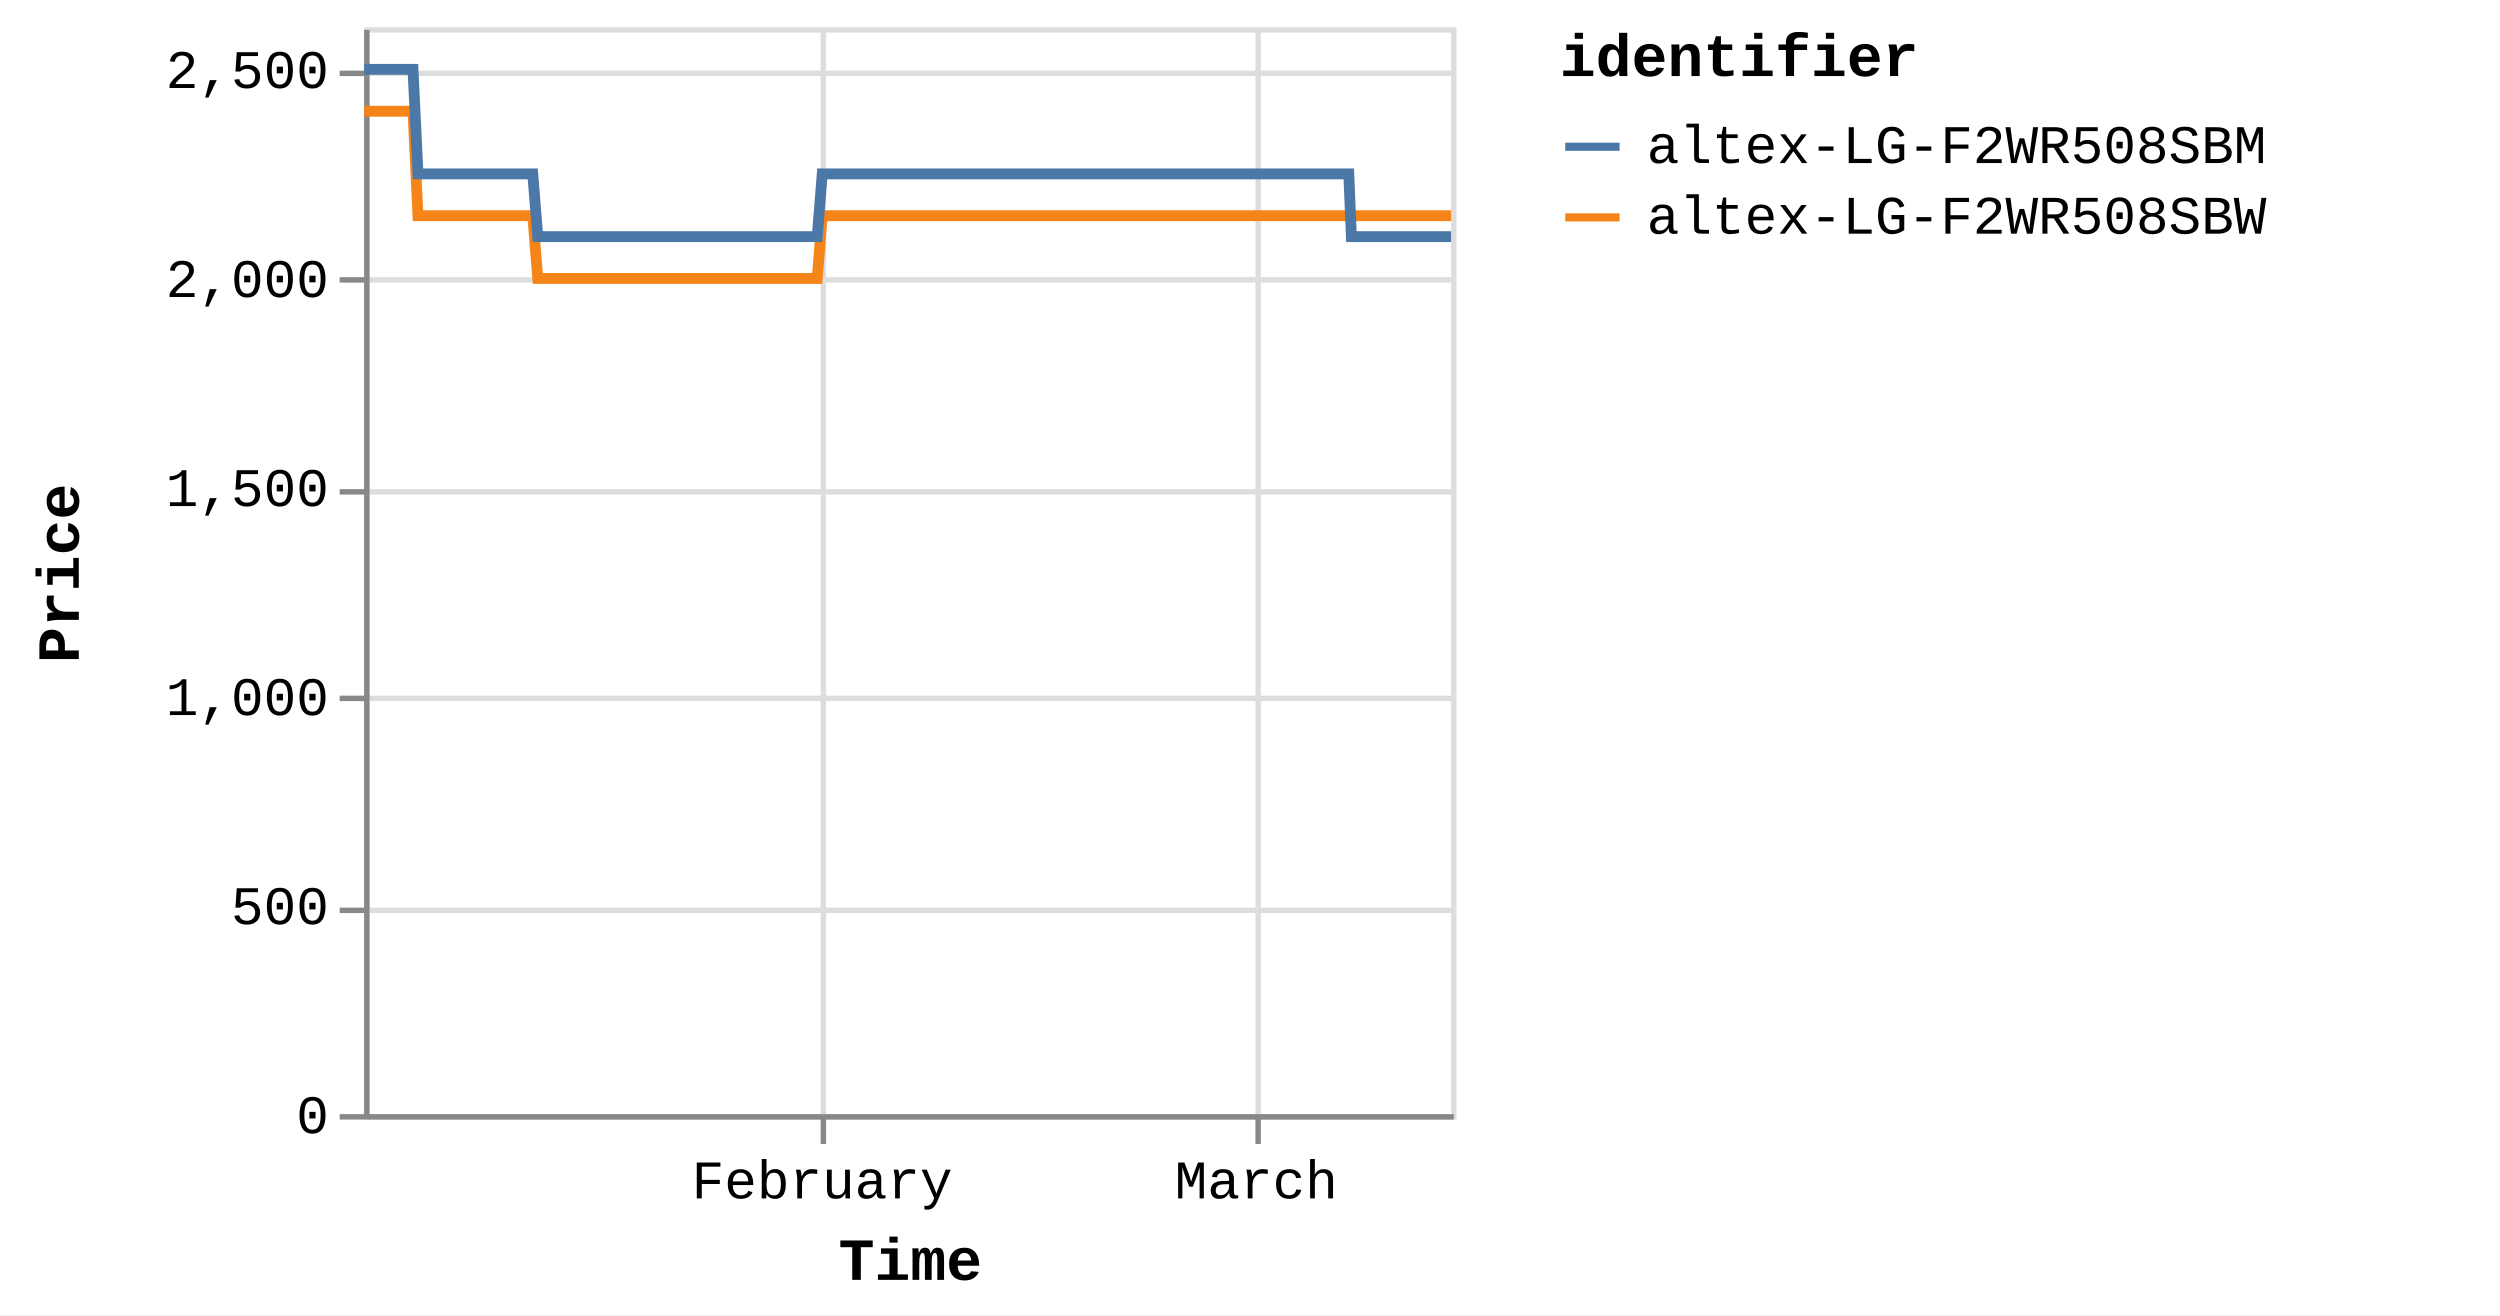
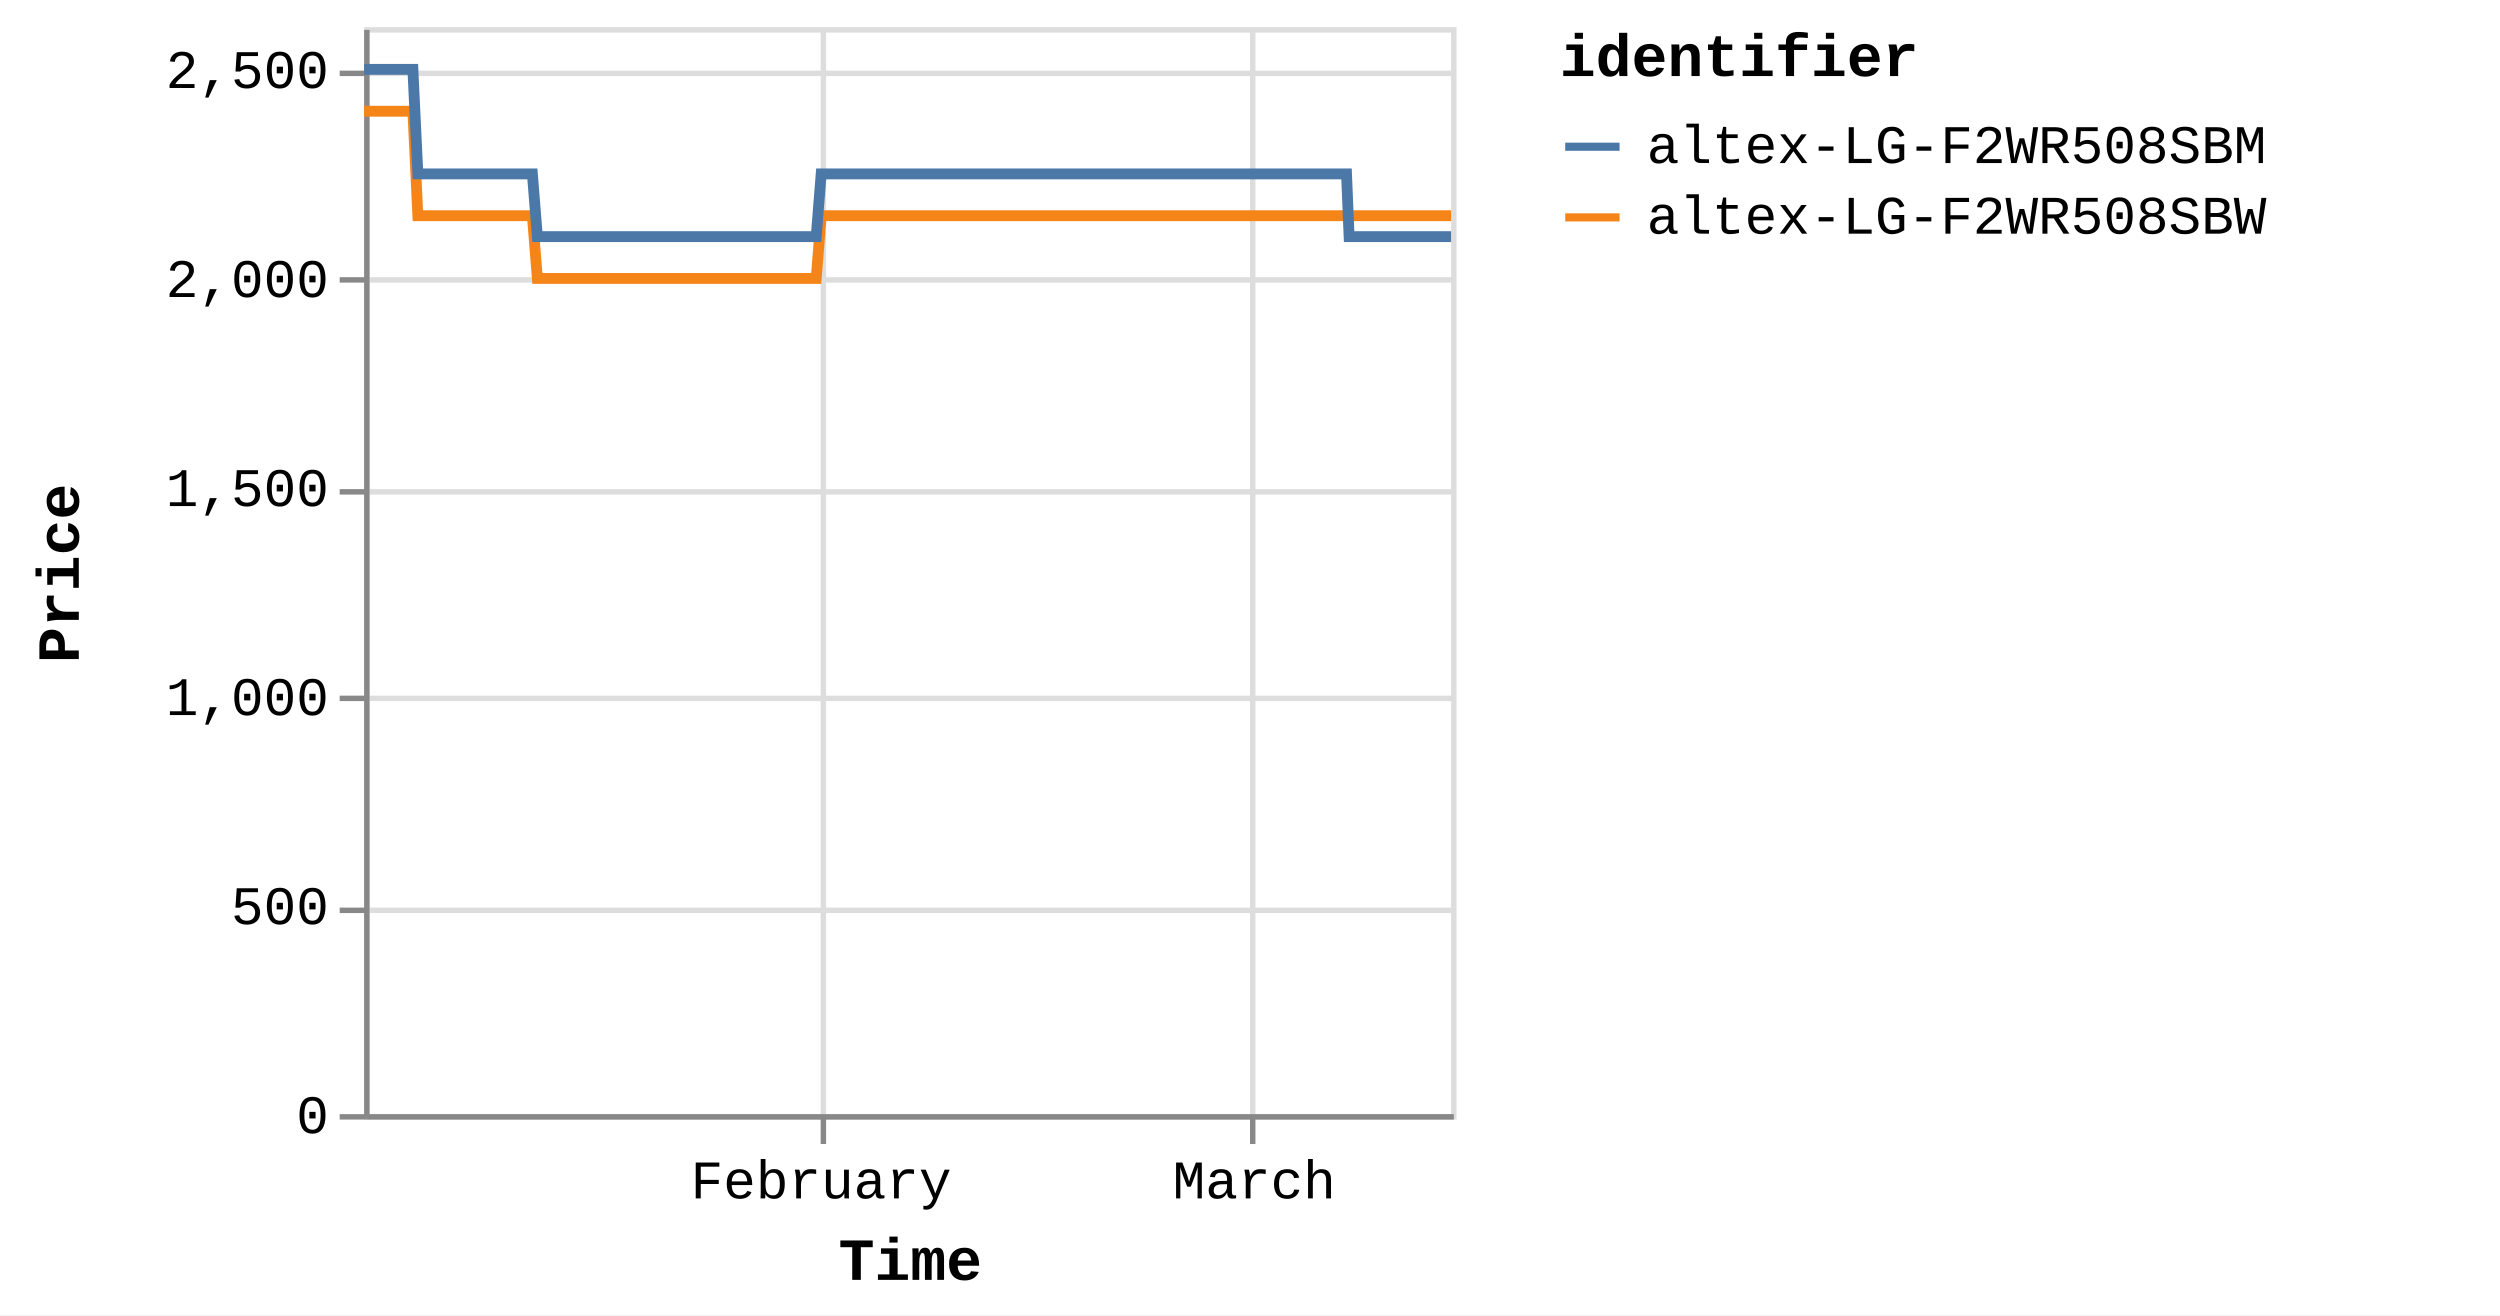
<svg xmlns="http://www.w3.org/2000/svg" version="1.1" class="marks" width="460" height="242" viewBox="0 0 460 242">
  <rect width="460" height="242" fill="white" />
  <g fill="none" stroke-miterlimit="10" transform="translate(67,5)">
    <g class="mark-group role-frame root" role="graphics-object" aria-roledescription="group mark container">
      <g transform="translate(0,0)">
        <path class="background" aria-hidden="true" d="M0.5,0.5h200v200h-200Z" stroke="#ddd" />
        <g>
          <g class="mark-group role-axis" aria-hidden="true">
            <g transform="translate(0.5,200.5)">
              <path class="background" aria-hidden="true" d="M0,0h0v0h0Z" pointer-events="none" />
              <g>
                <g class="mark-rule role-axis-grid" pointer-events="none">
                  <line transform="translate(84,-200)" x2="0" y2="200" stroke="#ddd" stroke-width="1" opacity="1" />
-                   <line transform="translate(164,-200)" x2="0" y2="200" stroke="#ddd" stroke-width="1" opacity="1" />
+                   <line transform="translate(163,-200)" x2="0" y2="200" stroke="#ddd" stroke-width="1" opacity="1" />
                </g>
              </g>
              <path class="foreground" aria-hidden="true" d="" pointer-events="none" display="none" />
            </g>
          </g>
          <g class="mark-group role-axis" aria-hidden="true">
            <g transform="translate(0.5,0.5)">
              <path class="background" aria-hidden="true" d="M0,0h0v0h0Z" pointer-events="none" />
              <g>
                <g class="mark-rule role-axis-grid" pointer-events="none">
                  <line transform="translate(0,200)" x2="200" y2="0" stroke="#ddd" stroke-width="1" opacity="1" />
                  <line transform="translate(0,162)" x2="200" y2="0" stroke="#ddd" stroke-width="1" opacity="1" />
                  <line transform="translate(0,123)" x2="200" y2="0" stroke="#ddd" stroke-width="1" opacity="1" />
                  <line transform="translate(0,85)" x2="200" y2="0" stroke="#ddd" stroke-width="1" opacity="1" />
                  <line transform="translate(0,46)" x2="200" y2="0" stroke="#ddd" stroke-width="1" opacity="1" />
                  <line transform="translate(0,8)" x2="200" y2="0" stroke="#ddd" stroke-width="1" opacity="1" />
                </g>
              </g>
              <path class="foreground" aria-hidden="true" d="" pointer-events="none" display="none" />
            </g>
          </g>
-           <g class="mark-group role-axis" role="graphics-symbol" aria-roledescription="axis" aria-label="X-axis titled 'Time' for a time scale with values from Monday, 01 January 2024, 2:19:43 PM to Thursday, 14 March 2024, 4:38:19 AM">
+           <g class="mark-group role-axis" role="graphics-symbol" aria-roledescription="axis" aria-label="X-axis titled 'Time' for a time scale with values from Monday, 01 January 2024, 2:19:43 PM to Thursday, 14 March 2024, 8:38:37 AM">
            <g transform="translate(0.5,200.5)">
              <path class="background" aria-hidden="true" d="M0,0h0v0h0Z" pointer-events="none" />
              <g>
                <g class="mark-rule role-axis-tick" pointer-events="none">
                  <line transform="translate(84,0)" x2="0" y2="5" stroke="#888" stroke-width="1" opacity="1" />
-                   <line transform="translate(164,0)" x2="0" y2="5" stroke="#888" stroke-width="1" opacity="1" />
+                   <line transform="translate(163,0)" x2="0" y2="5" stroke="#888" stroke-width="1" opacity="1" />
                </g>
                <g class="mark-text role-axis-label" pointer-events="none">
-                   <text text-anchor="middle" transform="translate(83.75906,15)" font-family="Liberation Mono" font-size="10px" fill="#000" opacity="1">February</text>
-                   <text text-anchor="middle" transform="translate(163.653,15)" font-family="Liberation Mono" font-size="10px" fill="#000" opacity="1">March</text>
+                   <text text-anchor="middle" transform="translate(83.56698,15)" font-family="Liberation Mono" font-size="10px" fill="#000" opacity="1">February</text>
+                   <text text-anchor="middle" transform="translate(163.2777,15)" font-family="Liberation Mono" font-size="10px" fill="#000" opacity="1">March</text>
                </g>
                <g class="mark-rule role-axis-domain" pointer-events="none">
                  <line transform="translate(0,0)" x2="200" y2="0" stroke="#888" stroke-width="1" opacity="1" />
                </g>
                <g class="mark-text role-axis-title" pointer-events="none">
                  <text text-anchor="middle" transform="translate(100,30)" font-family="Liberation Mono" font-size="11px" font-weight="bold" fill="#000" opacity="1">Time</text>
                </g>
              </g>
              <path class="foreground" aria-hidden="true" d="" pointer-events="none" display="none" />
            </g>
          </g>
          <g class="mark-group role-axis" role="graphics-symbol" aria-roledescription="axis" aria-label="Y-axis titled 'Price' for a linear scale with values from 0 to 2,600">
            <g transform="translate(0.5,0.5)">
              <path class="background" aria-hidden="true" d="M0,0h0v0h0Z" pointer-events="none" />
              <g>
                <g class="mark-rule role-axis-tick" pointer-events="none">
                  <line transform="translate(0,200)" x2="-5" y2="0" stroke="#888" stroke-width="1" opacity="1" />
                  <line transform="translate(0,162)" x2="-5" y2="0" stroke="#888" stroke-width="1" opacity="1" />
                  <line transform="translate(0,123)" x2="-5" y2="0" stroke="#888" stroke-width="1" opacity="1" />
                  <line transform="translate(0,85)" x2="-5" y2="0" stroke="#888" stroke-width="1" opacity="1" />
                  <line transform="translate(0,46)" x2="-5" y2="0" stroke="#888" stroke-width="1" opacity="1" />
                  <line transform="translate(0,8)" x2="-5" y2="0" stroke="#888" stroke-width="1" opacity="1" />
                </g>
                <g class="mark-text role-axis-label" pointer-events="none">
                  <text text-anchor="end" transform="translate(-7,203)" font-family="Liberation Mono" font-size="10px" fill="#000" opacity="1">0</text>
                  <text text-anchor="end" transform="translate(-7,164.5385)" font-family="Liberation Mono" font-size="10px" fill="#000" opacity="1">500</text>
                  <text text-anchor="end" transform="translate(-7,126.0769)" font-family="Liberation Mono" font-size="10px" fill="#000" opacity="1">1,000</text>
                  <text text-anchor="end" transform="translate(-7,87.61538)" font-family="Liberation Mono" font-size="10px" fill="#000" opacity="1">1,500</text>
                  <text text-anchor="end" transform="translate(-7,49.15385)" font-family="Liberation Mono" font-size="10px" fill="#000" opacity="1">2,000</text>
                  <text text-anchor="end" transform="translate(-7,10.69231)" font-family="Liberation Mono" font-size="10px" fill="#000" opacity="1">2,500</text>
                </g>
                <g class="mark-rule role-axis-domain" pointer-events="none">
                  <line transform="translate(0,200)" x2="0" y2="-200" stroke="#888" stroke-width="1" opacity="1" />
                </g>
                <g class="mark-text role-axis-title" pointer-events="none">
                  <text text-anchor="middle" transform="translate(-51,100) rotate(-90) translate(0,-2)" font-family="Liberation Mono" font-size="11px" font-weight="bold" fill="#000" opacity="1">Price</text>
                </g>
              </g>
              <path class="foreground" aria-hidden="true" d="" pointer-events="none" display="none" />
            </g>
          </g>
          <g class="mark-group role-scope pathgroup" role="graphics-object" aria-roledescription="group mark container">
            <g transform="translate(0,0)">
              <path class="background" aria-hidden="true" d="M0,0h200v200h-200Z" />
              <g>
                <g class="mark-line role-mark marks" role="graphics-object" aria-roledescription="line mark container">
-                   <path aria-label="Time: Jan 01, 2024; Price: 2399; identifier: altex-LG-F2WR508SBW" role="graphics-symbol" aria-roledescription="line mark" d="M0,15.462L0.288,15.462L0.725,15.462L1.643,15.462L2.103,15.462L2.585,15.462L3.024,15.462L3.479,15.462L4.398,15.462L4.858,15.462L5.341,15.462L5.78,15.462L6.234,15.462L7.153,15.462L7.613,15.462L8.095,15.462L8.538,15.462L8.99,15.462L9.909,34.692L10.368,34.692L10.85,34.692L11.291,34.692L11.744,34.692L12.664,34.692L13.122,34.692L13.603,34.692L14.044,34.692L14.499,34.692L15.42,34.692L15.877,34.692L16.358,34.692L16.799,34.692L17.254,34.692L18.175,34.692L18.635,34.692L19.118,34.692L19.558,34.692L20.009,34.692L20.931,34.692L21.389,34.692L21.878,34.692L22.313,34.692L22.764,34.692L23.685,34.692L24.145,34.692L24.628,34.692L25.066,34.692L25.519,34.692L26.44,34.692L26.899,34.692L27.384,34.692L27.823,34.692L28.274,34.692L29.194,34.692L29.654,34.692L30.137,34.692L30.577,34.692L31.029,34.692L31.948,46.231L32.406,46.231L32.888,46.231L33.329,46.231L33.784,46.231L34.705,46.231L35.161,46.231L35.642,46.231L36.083,46.231L36.539,46.231L37.46,46.231L37.92,46.231L38.405,46.231L38.843,46.231L39.294,46.231L40.214,46.231L40.675,46.231L41.159,46.231L41.599,46.231L42.049,46.231L42.969,46.231L43.43,46.231L43.914,46.231L44.353,46.231L44.804,46.231L45.724,46.231L46.183,46.231L46.668,46.231L47.106,46.231L47.56,46.231L48.479,46.231L48.939,46.231L49.423,46.231L49.863,46.231L50.314,46.231L51.234,46.231L51.691,46.231L52.173,46.231L52.616,46.231L53.069,46.231L53.987,46.231L54.446,46.231L54.927,46.231L55.369,46.231L55.824,46.231L56.746,46.231L57.206,46.231L57.691,46.231L58.127,46.231L58.579,46.231L59.5,46.231L59.961,46.231L60.445,46.231L60.884,46.231L61.334,46.231L62.255,46.231L62.715,46.231L63.2,46.231L63.638,46.231L64.089,46.231L65.011,46.231L65.469,46.231L65.955,46.231L66.395,46.231L66.843,46.231L67.763,46.231L68.224,46.231L68.7,46.231L69.14,46.231L69.6,46.231L70.517,46.231L70.977,46.231L71.449,46.231L71.894,46.231L72.353,46.231L73.272,46.231L73.731,46.231L74.205,46.231L74.649,46.231L75.109,46.231L76.027,46.231L76.487,46.231L76.964,46.231L77.405,46.231L77.864,46.231L78.781,46.231L79.241,46.231L79.718,46.231L80.166,46.231L80.618,46.231L81.536,46.231L81.996,46.231L82.474,46.231L82.914,46.231L83.373,46.231L84.291,34.692L84.751,34.692L85.229,34.692L85.669,34.692L86.128,34.692L87.047,34.692L87.506,34.692L87.983,34.692L88.423,34.692L88.883,34.692L89.802,34.692L90.261,34.692L90.734,34.692L91.179,34.692L91.64,34.692L92.559,34.692L93.016,34.692L93.489,34.692L93.933,34.692L94.393,34.692L95.311,34.692L95.772,34.692L96.25,34.692L96.69,34.692L97.148,34.692L98.066,34.692L98.525,34.692L99.004,34.692L99.445,34.692L99.903,34.692L100.821,34.692L101.281,34.692L101.758,34.692L102.202,34.692L102.658,34.692L103.576,34.692L104.037,34.692L104.513,34.692L104.956,34.692L105.413,34.692L106.332,34.692L106.791,34.692L107.266,34.692L107.71,34.692L108.169,34.692L109.086,34.692L109.545,34.692L110.02,34.692L110.464,34.692L110.923,34.692L111.843,34.692L112.301,34.692L112.774,34.692L113.219,34.692L113.678,34.692L114.597,34.692L115.055,34.692L115.535,34.692L115.975,34.692L116.432,34.692L117.35,34.692L117.81,34.692L118.287,34.692L118.735,34.692L119.188,34.692L120.106,34.692L120.565,34.692L121.043,34.692L121.485,34.692L121.942,34.692L123.32,34.692L123.798,34.692L124.239,34.692L124.698,34.692L125.616,34.692L126.076,34.692L126.553,34.692L126.996,34.692L127.453,34.692L128.372,34.692L128.83,34.692L129.303,34.692L129.748,34.692L130.207,34.692L131.126,34.692L131.587,34.692L132.059,34.692L132.504,34.692L132.963,34.692L133.881,34.692L134.342,34.692L134.82,34.692L135.264,34.692L135.717,34.692L136.637,34.692L137.095,34.692L137.571,34.692L138.015,34.692L138.474,34.692L139.391,34.692L139.85,34.692L140.328,34.692L140.771,34.692L141.228,34.692L142.146,34.692L142.605,34.692L143.083,34.692L143.525,34.692L143.983,34.692L144.901,34.692L145.36,34.692L145.836,34.692L146.278,34.692L146.74,34.692L147.656,34.692L148.115,34.692L148.588,34.692L149.033,34.692L149.492,34.692L150.41,34.692L150.871,34.692L151.343,34.692L151.791,34.692L152.247,34.692L153.165,34.692L153.626,34.692L154.103,34.692L154.545,34.692L155.002,34.692L155.921,34.692L156.38,34.692L156.857,34.692L157.3,34.692L157.757,34.692L158.676,34.692L159.135,34.692L159.612,34.692L160.056,34.692L160.513,34.692L161.431,34.692L161.889,34.692L162.365,34.692L162.807,34.692L163.267,34.692L164.185,34.692L164.646,34.692L165.122,34.692L165.564,34.692L166.022,34.692L166.941,34.692L167.4,34.692L167.876,34.692L168.318,34.692L168.777,34.692L169.696,34.692L170.154,34.692L170.628,34.692L171.073,34.692L171.532,34.692L172.493,34.692L173.12,34.692L173.394,34.692L173.831,34.692L174.287,34.692L175.205,34.692L175.664,34.692L176.144,34.692L176.583,34.692L177.042,34.692L177.96,34.692L178.423,34.692L178.899,34.692L179.341,34.692L179.797,34.692L180.715,34.692L181.175,34.692L181.652,34.692L182.093,34.692L182.552,34.692L183.47,34.692L183.936,34.692L184.407,34.692L184.847,34.692L185.306,34.692L186.226,34.692L186.685,34.692L187.156,34.692L187.605,34.692L188.061,34.692L188.98,34.692L189.442,34.692L189.912,34.692L190.359,34.692L190.816,34.692L191.737,34.692L192.194,34.692L192.673,34.692L193.116,34.692L193.572,34.692L194.49,34.692L194.949,34.692L195.428,34.692L195.872,34.692L196.326,34.692L197.246,34.692L197.707,34.692L198.184,34.692L198.623,34.692L199.081,34.692L200,34.692" stroke="#f58518" stroke-width="2" />
+                   <path aria-label="Time: Jan 01, 2024; Price: 2399; identifier: altex-LG-F2WR508SBW" role="graphics-symbol" aria-roledescription="line mark" d="M0,15.462L0.288,15.462L0.723,15.462L1.639,15.462L2.098,15.462L2.579,15.462L3.017,15.462L3.471,15.462L4.388,15.462L4.846,15.462L5.329,15.462L5.766,15.462L6.219,15.462L7.137,15.462L7.596,15.462L8.076,15.462L8.518,15.462L8.969,15.462L9.887,34.692L10.344,34.692L10.825,34.692L11.265,34.692L11.717,34.692L12.635,34.692L13.092,34.692L13.572,34.692L14.012,34.692L14.466,34.692L15.385,34.692L15.84,34.692L16.32,34.692L16.761,34.692L17.215,34.692L18.133,34.692L18.593,34.692L19.075,34.692L19.513,34.692L19.963,34.692L20.883,34.692L21.34,34.692L21.828,34.692L22.262,34.692L22.712,34.692L23.631,34.692L24.089,34.692L24.572,34.692L25.009,34.692L25.461,34.692L26.379,34.692L26.838,34.692L27.321,34.692L27.759,34.692L28.209,34.692L29.127,34.692L29.586,34.692L30.067,34.692L30.507,34.692L30.958,34.692L31.875,46.231L32.332,46.231L32.812,46.231L33.253,46.231L33.706,46.231L34.625,46.231L35.081,46.231L35.56,46.231L36,46.231L36.455,46.231L37.374,46.231L37.833,46.231L38.317,46.231L38.754,46.231L39.204,46.231L40.122,46.231L40.582,46.231L41.064,46.231L41.503,46.231L41.952,46.231L42.871,46.231L43.331,46.231L43.814,46.231L44.251,46.231L44.701,46.231L45.619,46.231L46.077,46.231L46.561,46.231L46.998,46.231L47.451,46.231L48.368,46.231L48.827,46.231L49.31,46.231L49.749,46.231L50.198,46.231L51.117,46.231L51.572,46.231L52.053,46.231L52.495,46.231L52.948,46.231L53.864,46.231L54.321,46.231L54.802,46.231L55.242,46.231L55.696,46.231L56.616,46.231L57.075,46.231L57.559,46.231L57.994,46.231L58.444,46.231L59.363,46.231L59.823,46.231L60.306,46.231L60.745,46.231L61.193,46.231L62.112,46.231L62.571,46.231L63.055,46.231L63.492,46.231L63.942,46.231L64.862,46.231L65.319,46.231L65.803,46.231L66.243,46.231L66.69,46.231L67.608,46.231L68.067,46.231L68.542,46.231L68.982,46.231L69.44,46.231L70.355,46.231L70.814,46.231L71.285,46.231L71.729,46.231L72.187,46.231L73.104,46.231L73.562,46.231L74.035,46.231L74.478,46.231L74.936,46.231L75.852,46.231L76.312,46.231L76.787,46.231L77.227,46.231L77.685,46.231L78.6,46.231L79.059,46.231L79.535,46.231L79.982,46.231L80.433,46.231L81.349,46.231L81.808,46.231L82.285,46.231L82.724,46.231L83.182,46.231L84.098,34.692L84.557,34.692L85.034,34.692L85.472,34.692L85.93,34.692L86.848,34.692L87.305,34.692L87.781,34.692L88.221,34.692L88.679,34.692L89.596,34.692L90.054,34.692L90.526,34.692L90.97,34.692L91.429,34.692L92.347,34.692L92.803,34.692L93.275,34.692L93.718,34.692L94.176,34.692L95.093,34.692L95.553,34.692L96.029,34.692L96.468,34.692L96.925,34.692L97.841,34.692L98.3,34.692L98.777,34.692L99.217,34.692L99.674,34.692L100.59,34.692L101.049,34.692L101.524,34.692L101.967,34.692L102.423,34.692L103.339,34.692L103.798,34.692L104.273,34.692L104.715,34.692L105.171,34.692L106.088,34.692L106.546,34.692L107.02,34.692L107.463,34.692L107.921,34.692L108.836,34.692L109.294,34.692L109.768,34.692L110.21,34.692L110.669,34.692L111.587,34.692L112.043,34.692L112.515,34.692L112.959,34.692L113.417,34.692L114.334,34.692L114.791,34.692L115.27,34.692L115.709,34.692L116.165,34.692L117.081,34.692L117.54,34.692L118.016,34.692L118.463,34.692L118.915,34.692L119.831,34.692L120.289,34.692L120.766,34.692L121.206,34.692L121.662,34.692L123.037,34.692L123.514,34.692L123.954,34.692L124.412,34.692L125.328,34.692L125.787,34.692L126.263,34.692L126.705,34.692L127.16,34.692L128.078,34.692L128.534,34.692L129.007,34.692L129.451,34.692L129.909,34.692L130.826,34.692L131.286,34.692L131.756,34.692L132.2,34.692L132.658,34.692L133.574,34.692L134.034,34.692L134.511,34.692L134.954,34.692L135.406,34.692L136.324,34.692L136.781,34.692L137.256,34.692L137.699,34.692L138.156,34.692L139.071,34.692L139.53,34.692L140.007,34.692L140.448,34.692L140.904,34.692L141.82,34.692L142.278,34.692L142.755,34.692L143.196,34.692L143.653,34.692L144.569,34.692L145.027,34.692L145.501,34.692L145.943,34.692L146.403,34.692L147.317,34.692L147.775,34.692L148.247,34.692L148.691,34.692L149.149,34.692L150.065,34.692L150.525,34.692L150.996,34.692L151.443,34.692L151.898,34.692L152.814,34.692L153.274,34.692L153.75,34.692L154.19,34.692L154.646,34.692L155.563,34.692L156.022,34.692L156.497,34.692L156.939,34.692L157.395,34.692L158.312,34.692L158.77,34.692L159.246,34.692L159.689,34.692L160.144,34.692L161.06,34.692L161.518,34.692L161.993,34.692L162.434,34.692L162.892,34.692L163.809,34.692L164.269,34.692L164.744,34.692L165.184,34.692L165.642,34.692L166.558,34.692L167.016,34.692L167.491,34.692L167.932,34.692L168.39,34.692L169.307,34.692L169.764,34.692L170.237,34.692L170.68,34.692L171.139,34.692L172.097,34.692L172.723,34.692L172.996,34.692L173.432,34.692L173.888,34.692L174.803,34.692L175.261,34.692L175.74,34.692L176.179,34.692L176.636,34.692L177.552,34.692L178.014,34.692L178.489,34.692L178.93,34.692L179.384,34.692L180.3,34.692L180.76,34.692L181.235,34.692L181.675,34.692L182.134,34.692L183.05,34.692L183.514,34.692L183.984,34.692L184.423,34.692L184.882,34.692L185.799,34.692L186.257,34.692L186.727,34.692L187.175,34.692L187.63,34.692L188.547,34.692L189.008,34.692L189.476,34.692L189.922,34.692L190.379,34.692L191.297,34.692L191.753,34.692L192.232,34.692L192.673,34.692L193.128,34.692L194.044,34.692L194.502,34.692L194.98,34.692L195.422,34.692L195.876,34.692L196.793,34.692L197.254,34.692L197.729,34.692L198.167,34.692L198.625,34.692L199.541,34.692L200,34.692" stroke="#f58518" stroke-width="2" />
                </g>
              </g>
              <path class="foreground" aria-hidden="true" d="" display="none" />
            </g>
            <g transform="translate(0,0)">
              <path class="background" aria-hidden="true" d="M0,0h200v200h-200Z" />
              <g>
                <g class="mark-line role-mark marks" role="graphics-object" aria-roledescription="line mark container">
-                   <path aria-label="Time: Jan 01, 2024; Price: 2499; identifier: altex-LG-F2WR508SBM" role="graphics-symbol" aria-roledescription="line mark" d="M0,7.769L0.288,7.769L0.725,7.769L1.643,7.769L2.103,7.769L2.585,7.769L3.024,7.769L3.479,7.769L4.398,7.769L4.858,7.769L5.341,7.769L5.78,7.769L6.234,7.769L7.153,7.769L7.613,7.769L8.095,7.769L8.538,7.769L8.99,7.769L9.91,27L10.368,27L10.85,27L11.291,27L11.744,27L12.664,27L13.122,27L13.603,27L14.044,27L14.499,27L15.42,27L15.877,27L16.358,27L16.799,27L17.254,27L18.175,27L18.635,27L19.119,27L19.558,27L20.009,27L20.931,27L21.389,27L21.878,27L22.314,27L22.764,27L23.686,27L24.145,27L24.628,27L25.066,27L25.519,27L26.44,27L26.899,27L27.384,27L27.823,27L28.274,27L29.194,27L29.654,27L30.137,27L30.577,27L31.029,27L31.948,38.538L32.407,38.538L32.888,38.538L33.329,38.538L33.784,38.538L34.705,38.538L35.161,38.538L35.642,38.538L36.083,38.538L36.539,38.538L37.46,38.538L37.92,38.538L38.405,38.538L38.843,38.538L39.294,38.538L40.214,38.538L40.675,38.538L41.159,38.538L41.6,38.538L42.049,38.538L42.969,38.538L43.43,38.538L43.914,38.538L44.353,38.538L44.804,38.538L45.724,38.538L46.184,38.538L46.668,38.538L47.106,38.538L47.56,38.538L48.48,38.538L48.939,38.538L49.423,38.538L49.863,38.538L50.314,38.538L51.234,38.538L51.691,38.538L52.173,38.538L52.616,38.538L53.069,38.538L53.987,38.538L54.446,38.538L54.928,38.538L55.369,38.538L55.824,38.538L56.747,38.538L57.207,38.538L57.691,38.538L58.127,38.538L58.579,38.538L59.5,38.538L59.961,38.538L60.445,38.538L60.885,38.538L61.334,38.538L62.255,38.538L62.715,38.538L63.2,38.538L63.638,38.538L64.089,38.538L65.011,38.538L65.469,38.538L65.955,38.538L66.395,38.538L66.844,38.538L67.763,38.538L68.224,38.538L68.7,38.538L69.141,38.538L69.6,38.538L70.517,38.538L70.977,38.538L71.449,38.538L71.894,38.538L72.353,38.538L73.272,38.538L73.731,38.538L74.205,38.538L74.649,38.538L75.109,38.538L76.027,38.538L76.487,38.538L76.964,38.538L77.405,38.538L77.864,38.538L78.781,38.538L79.241,38.538L79.718,38.538L80.166,38.538L80.618,38.538L81.536,38.538L81.996,38.538L82.474,38.538L82.914,38.538L83.373,38.538L84.291,27L84.751,27L85.229,27L85.669,27L86.128,27L87.047,27L87.506,27L87.983,27L88.423,27L88.883,27L89.802,27L90.261,27L90.734,27L91.179,27L91.64,27L92.559,27L93.017,27L93.489,27L93.934,27L94.393,27L95.311,27L95.772,27L96.25,27L96.69,27L97.148,27L98.066,27L98.526,27L99.004,27L99.445,27L99.903,27L100.821,27L101.281,27L101.758,27L102.202,27L102.658,27L103.576,27L104.037,27L104.513,27L104.956,27L105.413,27L106.332,27L106.791,27L107.266,27L107.71,27L108.169,27L109.086,27L109.545,27L110.02,27L110.464,27L110.923,27L111.843,27L112.301,27L112.774,27L113.219,27L113.678,27L114.597,27L115.055,27L115.535,27L115.975,27L116.433,27L117.35,27L117.81,27L118.287,27L118.735,27L119.188,27L120.106,27L120.566,27L121.043,27L121.485,27L121.942,27L123.32,27L123.798,27L124.239,27L124.698,27L125.617,27L126.076,27L126.553,27L126.996,27L127.453,27L128.372,27L128.83,27L129.303,27L129.748,27L130.207,27L131.126,27L131.587,27L132.059,27L132.504,27L132.963,27L133.881,27L134.342,27L134.82,27L135.264,27L135.717,27L136.637,27L137.096,27L137.572,27L138.015,27L138.474,27L139.391,27L139.851,27L140.328,27L140.771,27L141.228,27L142.146,27L142.605,27L143.083,27L143.525,27L143.983,27L144.901,27L145.36,27L145.836,27L146.278,27L146.74,27L147.656,27L148.115,27L148.588,27L149.033,27L149.492,27L150.41,27L150.871,27L151.343,27L151.791,27L152.247,27L153.166,27L153.626,27L154.103,27L154.545,27L155.002,27L155.921,27L156.38,27L156.857,27L157.3,27L157.757,27L158.676,27L159.135,27L159.612,27L160.056,27L160.513,27L161.431,27L161.889,27L162.365,27L162.808,27L163.267,27L164.185,27L164.646,27L165.122,27L165.564,27L166.022,27L166.941,27L167.4,27L167.876,27L168.318,27L168.777,27L169.696,27L170.154,27L170.628,27L171.073,27L171.532,27L172.493,27L173.12,27L173.394,27L173.831,27L174.287,27L175.205,27L175.664,27L176.144,27L176.584,27L177.042,27L177.96,27L178.423,27L178.899,27L179.341,27L179.797,27L180.715,27L181.176,27L181.652,38.538L182.093,38.538L182.553,38.538L183.47,38.538L183.936,38.538L184.407,38.538L184.847,38.538L185.307,38.538L186.226,38.538L186.685,38.538L187.157,38.538L187.605,38.538L188.061,38.538L188.98,38.538L189.442,38.538L189.912,38.538L190.359,38.538L190.816,38.538L191.737,38.538L192.194,38.538L192.673,38.538L193.116,38.538L193.572,38.538L194.491,38.538L194.949,38.538L195.428,38.538L195.872,38.538L196.326,38.538L197.246,38.538L197.707,38.538L198.184,38.538L198.623,38.538L199.082,38.538L200,38.538" stroke="#4c78a8" stroke-width="2" />
+                   <path aria-label="Time: Jan 01, 2024; Price: 2499; identifier: altex-LG-F2WR508SBM" role="graphics-symbol" aria-roledescription="line mark" d="M0,7.769L0.288,7.769L0.723,7.769L1.639,7.769L2.098,7.769L2.579,7.769L3.017,7.769L3.471,7.769L4.388,7.769L4.847,7.769L5.329,7.769L5.766,7.769L6.22,7.769L7.137,7.769L7.596,7.769L8.076,7.769L8.518,7.769L8.97,7.769L9.887,27L10.344,27L10.825,27L11.266,27L11.717,27L12.635,27L13.092,27L13.572,27L14.012,27L14.466,27L15.385,27L15.841,27L16.32,27L16.761,27L17.215,27L18.133,27L18.593,27L19.075,27L19.513,27L19.963,27L20.883,27L21.34,27L21.828,27L22.262,27L22.712,27L23.631,27L24.089,27L24.572,27L25.009,27L25.461,27L26.379,27L26.838,27L27.321,27L27.759,27L28.209,27L29.127,27L29.586,27L30.068,27L30.507,27L30.958,27L31.875,38.538L32.332,38.538L32.812,38.538L33.253,38.538L33.706,38.538L34.625,38.538L35.081,38.538L35.561,38.538L36,38.538L36.455,38.538L37.375,38.538L37.833,38.538L38.317,38.538L38.754,38.538L39.204,38.538L40.122,38.538L40.582,38.538L41.064,38.538L41.504,38.538L41.952,38.538L42.871,38.538L43.331,38.538L43.814,38.538L44.251,38.538L44.701,38.538L45.619,38.538L46.078,38.538L46.561,38.538L46.998,38.538L47.451,38.538L48.369,38.538L48.827,38.538L49.31,38.538L49.749,38.538L50.198,38.538L51.117,38.538L51.572,38.538L52.053,38.538L52.495,38.538L52.948,38.538L53.864,38.538L54.322,38.538L54.802,38.538L55.242,38.538L55.696,38.538L56.616,38.538L57.075,38.538L57.559,38.538L57.994,38.538L58.445,38.538L59.363,38.538L59.823,38.538L60.307,38.538L60.745,38.538L61.193,38.538L62.113,38.538L62.572,38.538L63.055,38.538L63.492,38.538L63.942,38.538L64.862,38.538L65.319,38.538L65.804,38.538L66.243,38.538L66.69,38.538L67.608,38.538L68.067,38.538L68.542,38.538L68.982,38.538L69.44,38.538L70.355,38.538L70.814,38.538L71.285,38.538L71.729,38.538L72.187,38.538L73.104,38.538L73.562,38.538L74.035,38.538L74.478,38.538L74.936,38.538L75.853,38.538L76.312,38.538L76.787,38.538L77.228,38.538L77.685,38.538L78.601,38.538L79.059,38.538L79.535,38.538L79.982,38.538L80.433,38.538L81.349,38.538L81.808,38.538L82.285,38.538L82.724,38.538L83.182,38.538L84.098,27L84.557,27L85.034,27L85.472,27L85.93,27L86.848,27L87.305,27L87.781,27L88.221,27L88.679,27L89.596,27L90.054,27L90.526,27L90.97,27L91.43,27L92.347,27L92.803,27L93.275,27L93.718,27L94.176,27L95.093,27L95.553,27L96.029,27L96.468,27L96.925,27L97.841,27L98.3,27L98.777,27L99.217,27L99.674,27L100.59,27L101.049,27L101.525,27L101.968,27L102.423,27L103.339,27L103.798,27L104.273,27L104.715,27L105.171,27L106.088,27L106.547,27L107.02,27L107.463,27L107.921,27L108.836,27L109.294,27L109.768,27L110.21,27L110.669,27L111.587,27L112.043,27L112.515,27L112.959,27L113.417,27L114.334,27L114.792,27L115.27,27L115.709,27L116.166,27L117.081,27L117.54,27L118.016,27L118.463,27L118.915,27L119.831,27L120.289,27L120.766,27L121.207,27L121.663,27L123.037,27L123.514,27L123.954,27L124.412,27L125.329,27L125.787,27L126.263,27L126.705,27L127.161,27L128.078,27L128.534,27L129.007,27L129.451,27L129.909,27L130.826,27L131.286,27L131.756,27L132.2,27L132.658,27L133.574,27L134.034,27L134.511,27L134.954,27L135.406,27L136.324,27L136.781,27L137.256,27L137.699,27L138.156,27L139.071,27L139.53,27L140.007,27L140.448,27L140.905,27L141.82,27L142.278,27L142.755,27L143.196,27L143.653,27L144.569,27L145.027,27L145.502,27L145.943,27L146.404,27L147.317,27L147.775,27L148.247,27L148.691,27L149.149,27L150.066,27L150.525,27L150.996,27L151.443,27L151.898,27L152.814,27L153.274,27L153.75,27L154.19,27L154.647,27L155.563,27L156.022,27L156.497,27L156.939,27L157.395,27L158.312,27L158.77,27L159.246,27L159.689,27L160.145,27L161.061,27L161.518,27L161.993,27L162.434,27L162.892,27L163.809,27L164.269,27L164.744,27L165.184,27L165.642,27L166.558,27L167.016,27L167.491,27L167.932,27L168.39,27L169.307,27L169.764,27L170.237,27L170.68,27L171.139,27L172.097,27L172.723,27L172.997,27L173.432,27L173.888,27L174.803,27L175.261,27L175.74,27L176.179,27L176.636,27L177.552,27L178.014,27L178.489,27L178.93,27L179.384,27L180.301,27L180.76,27L181.235,38.538L181.675,38.538L182.134,38.538L183.05,38.538L183.514,38.538L183.984,38.538L184.423,38.538L184.882,38.538L185.799,38.538L186.257,38.538L186.727,38.538L187.175,38.538L187.63,38.538L188.547,38.538L189.008,38.538L189.477,38.538L189.923,38.538L190.379,38.538L191.298,38.538L191.753,38.538L192.232,38.538L192.673,38.538L193.128,38.538L194.045,38.538L194.502,38.538L194.98,38.538L195.423,38.538L195.876,38.538L196.793,38.538L197.254,38.538L197.729,38.538L198.168,38.538L198.625,38.538L199.541,38.538L200,38.538" stroke="#4c78a8" stroke-width="2" />
                </g>
              </g>
              <path class="foreground" aria-hidden="true" d="" display="none" />
            </g>
          </g>
          <g class="mark-group role-legend" role="graphics-symbol" aria-roledescription="legend" aria-label="Symbol legend titled 'identifier' for stroke color with 2 values: altex-LG-F2WR508SBM, altex-LG-F2WR508SBW">
            <g transform="translate(220,0)">
              <path class="background" aria-hidden="true" d="M0,0h168v40h-168Z" pointer-events="none" />
              <g>
                <g class="mark-group role-legend-entry">
                  <g transform="translate(0,16)">
                    <path class="background" aria-hidden="true" d="M0,0h0v0h0Z" pointer-events="none" />
                    <g>
                      <g class="mark-group role-scope" role="graphics-object" aria-roledescription="group mark container">
                        <g transform="translate(0,0)">
                          <path class="background" aria-hidden="true" d="M0,0h168v11h-168Z" pointer-events="none" opacity="1" />
                          <g>
                            <g class="mark-symbol role-legend-symbol" pointer-events="none">
                              <path transform="translate(6,6)" d="M-5,0L5,0" stroke="#4c78a8" stroke-width="1.5" opacity="1" />
                            </g>
                            <g class="mark-text role-legend-label" pointer-events="none">
                              <text text-anchor="start" transform="translate(16,9)" font-family="Liberation Mono" font-size="10px" fill="#000" opacity="1">altex-LG-F2WR508SBM</text>
                            </g>
                          </g>
                          <path class="foreground" aria-hidden="true" d="" pointer-events="none" display="none" />
                        </g>
                        <g transform="translate(0,13)">
                          <path class="background" aria-hidden="true" d="M0,0h168v11h-168Z" pointer-events="none" opacity="1" />
                          <g>
                            <g class="mark-symbol role-legend-symbol" pointer-events="none">
                              <path transform="translate(6,6)" d="M-5,0L5,0" stroke="#f58518" stroke-width="1.5" opacity="1" />
                            </g>
                            <g class="mark-text role-legend-label" pointer-events="none">
                              <text text-anchor="start" transform="translate(16,9)" font-family="Liberation Mono" font-size="10px" fill="#000" opacity="1">altex-LG-F2WR508SBW</text>
                            </g>
                          </g>
                          <path class="foreground" aria-hidden="true" d="" pointer-events="none" display="none" />
                        </g>
                      </g>
                    </g>
                    <path class="foreground" aria-hidden="true" d="" pointer-events="none" display="none" />
                  </g>
                </g>
                <g class="mark-text role-legend-title" pointer-events="none">
                  <text text-anchor="start" transform="translate(0,9)" font-family="Liberation Mono" font-size="11px" font-weight="bold" fill="#000" opacity="1">identifier</text>
                </g>
              </g>
              <path class="foreground" aria-hidden="true" d="" pointer-events="none" display="none" />
            </g>
          </g>
        </g>
        <path class="foreground" aria-hidden="true" d="" display="none" />
      </g>
    </g>
  </g>
</svg>
